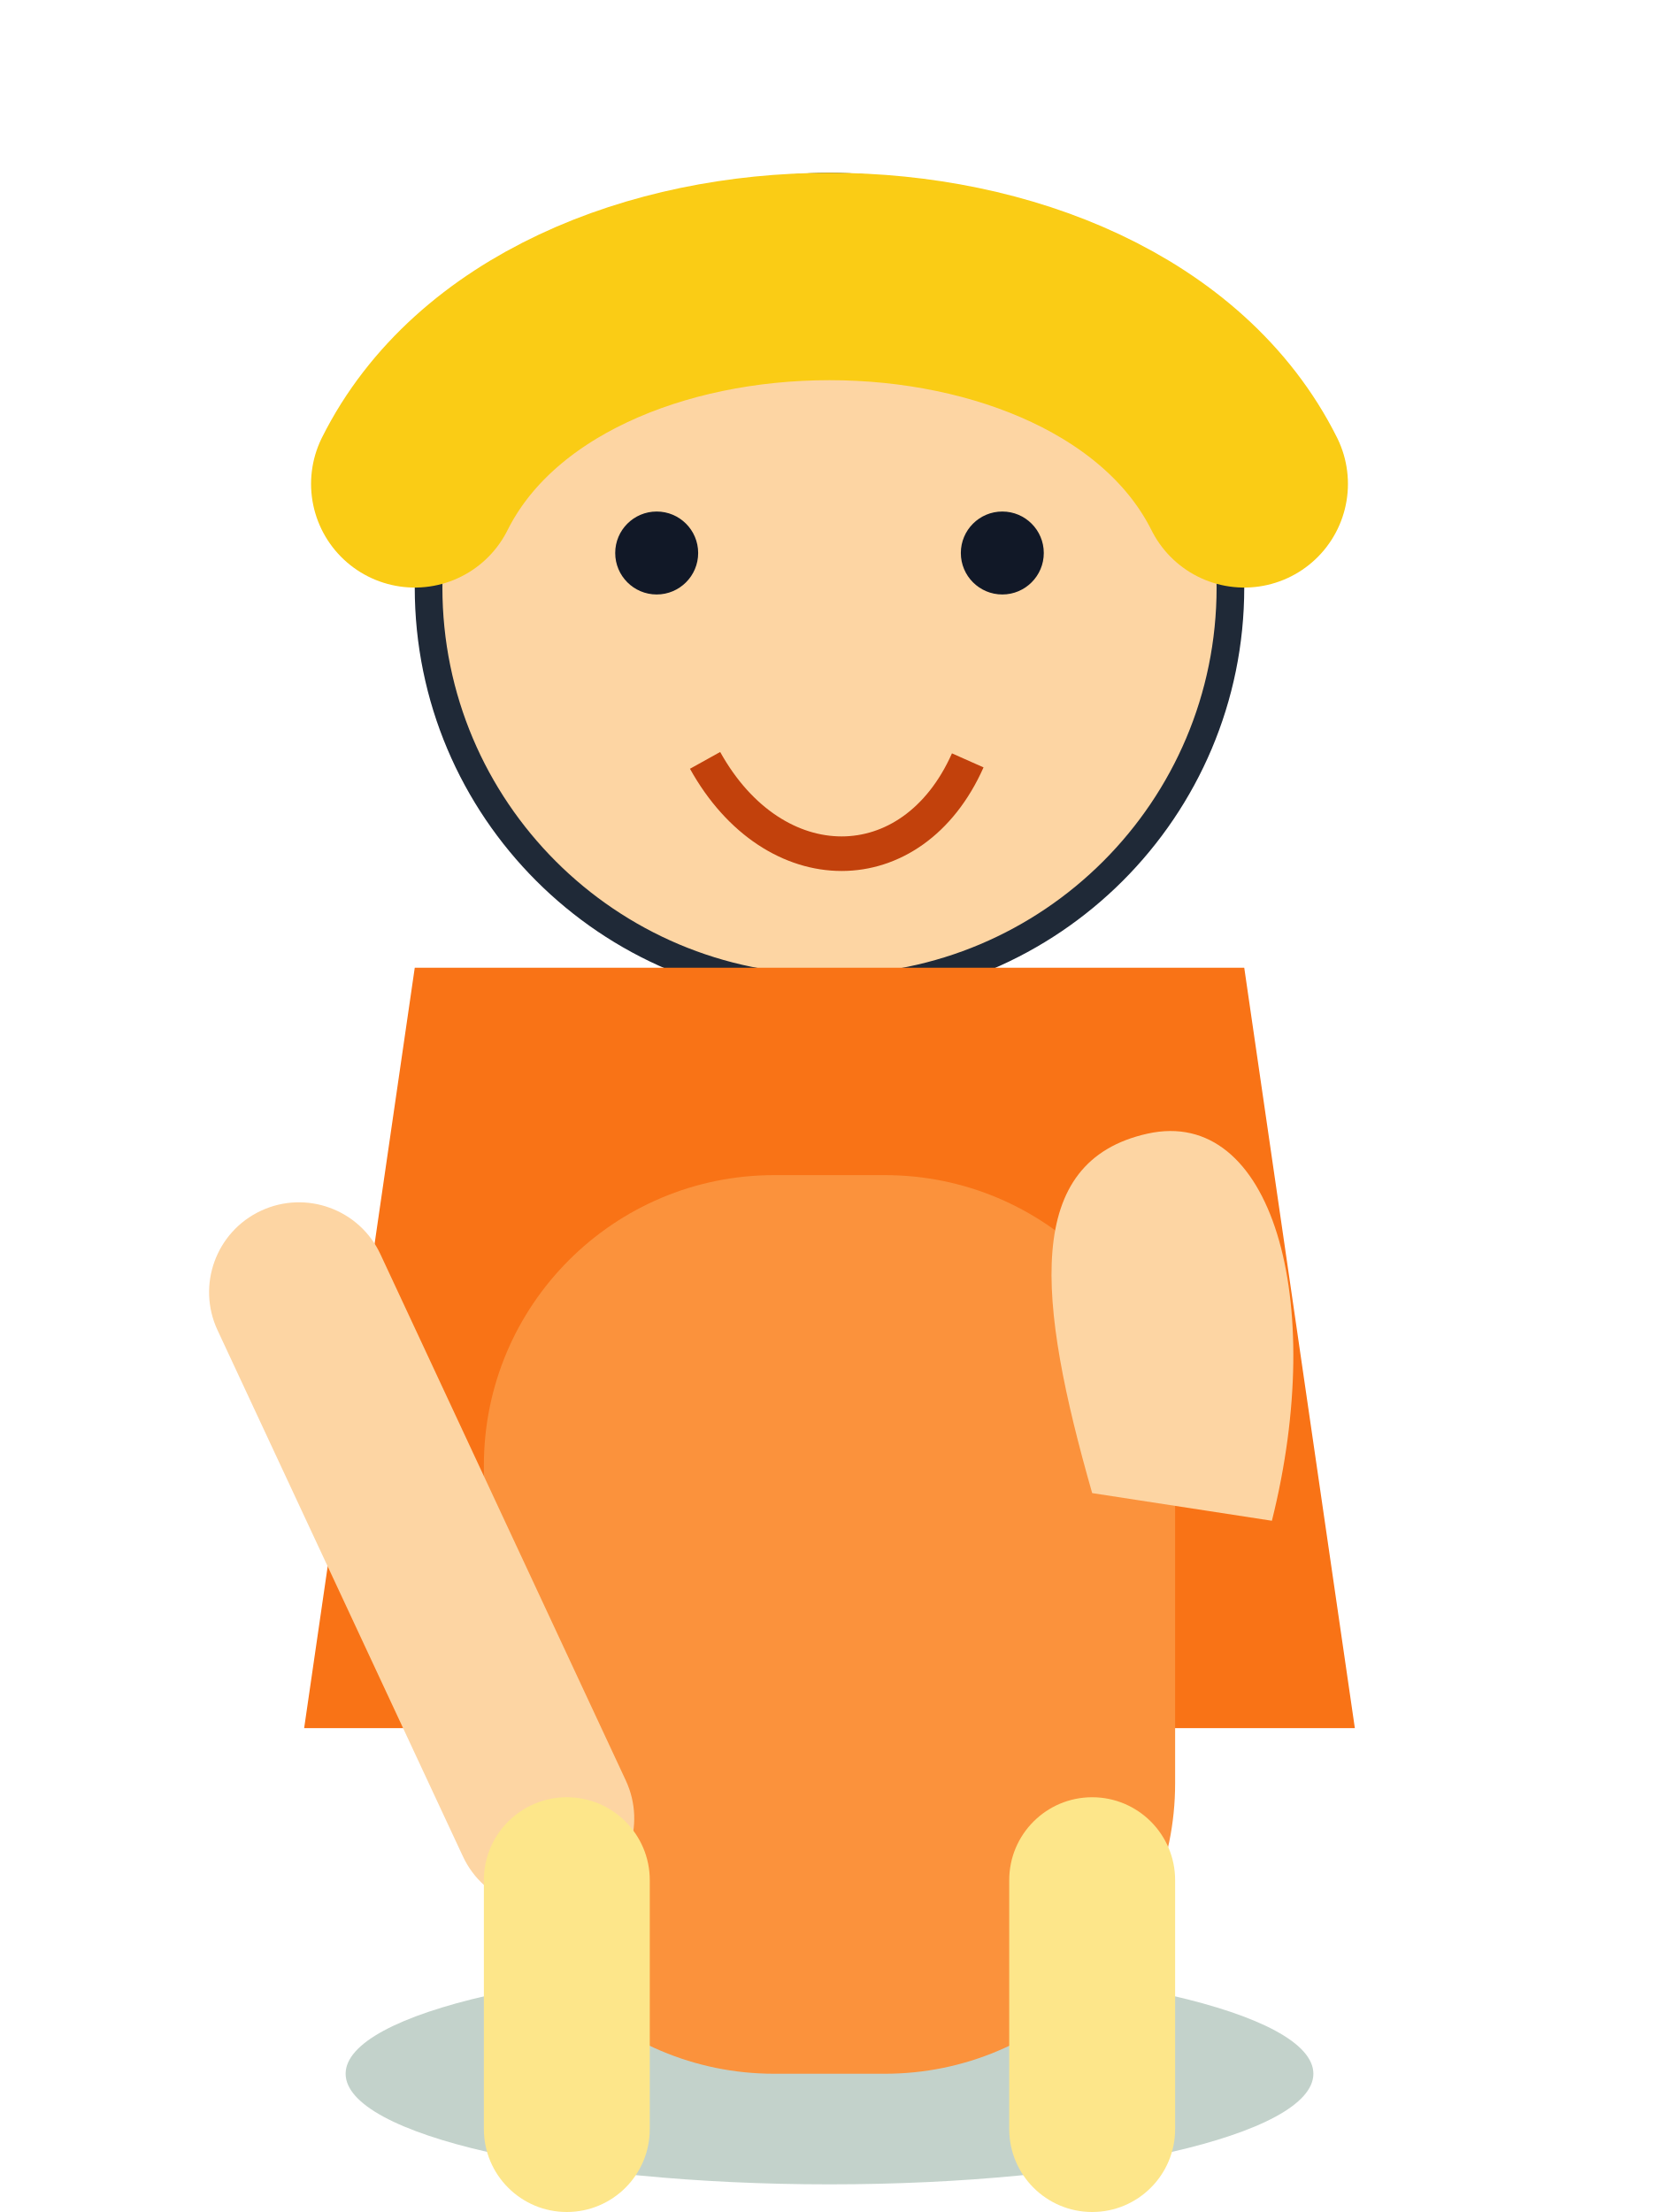
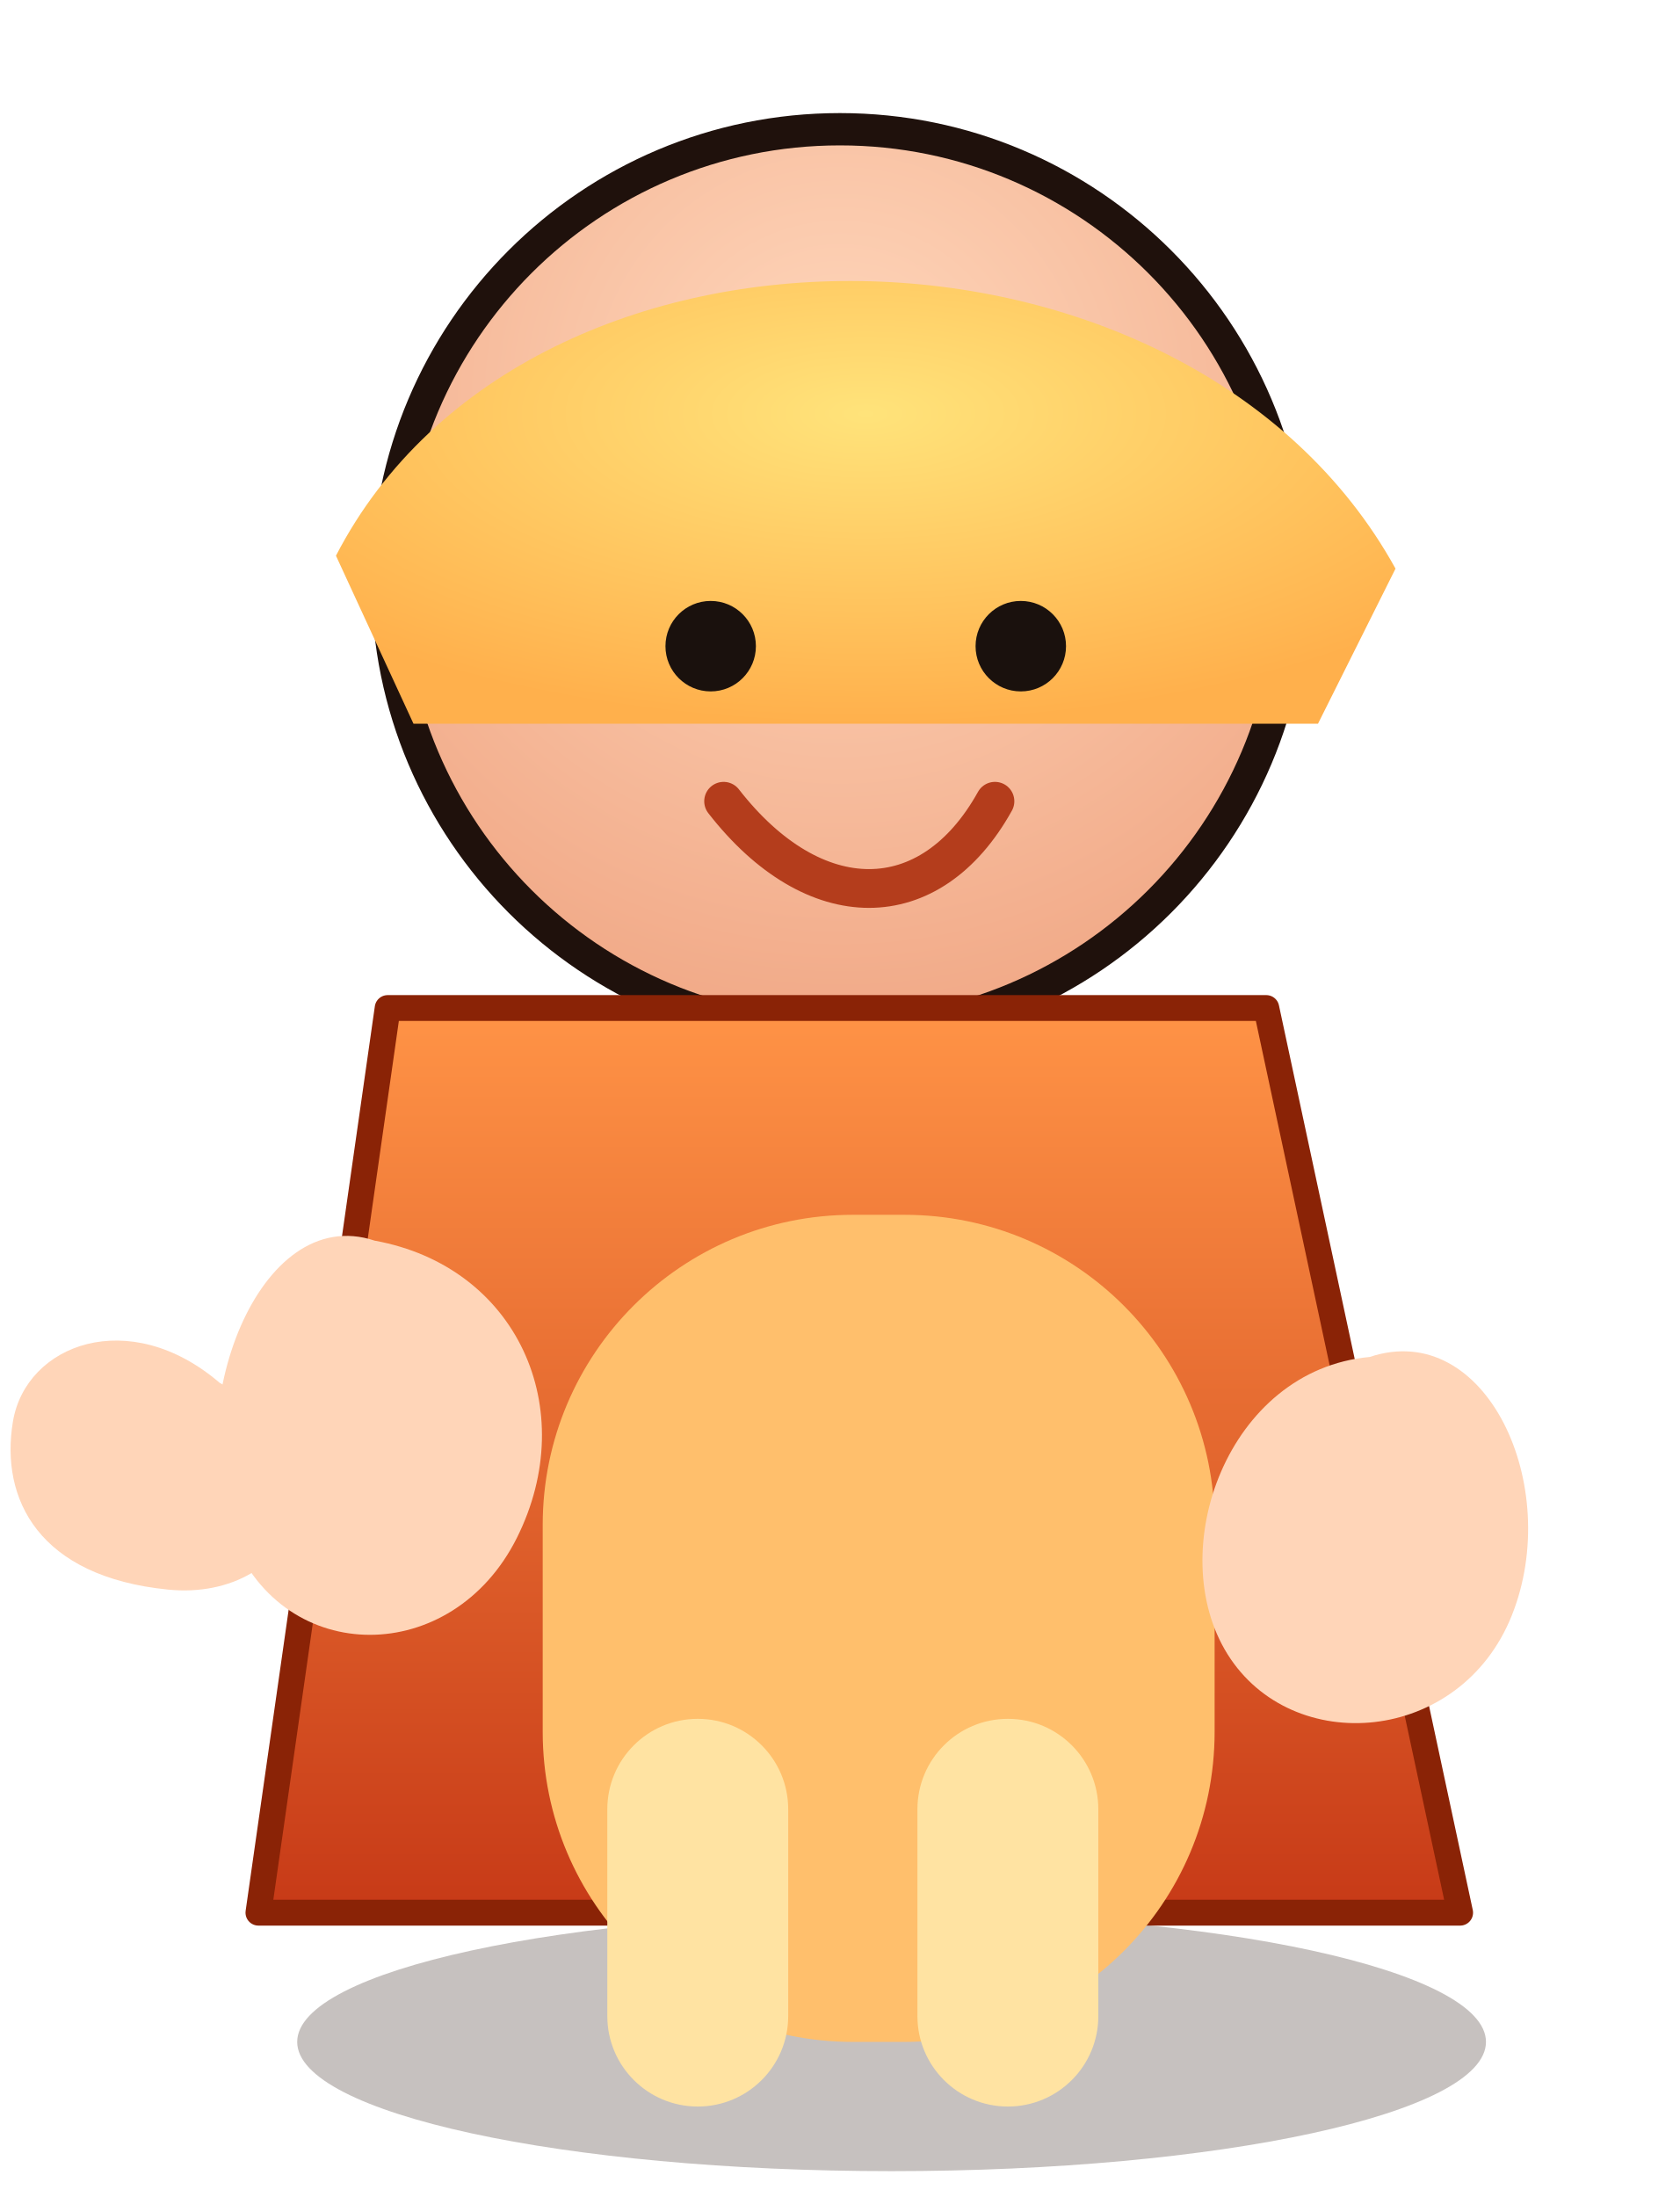
- <svg xmlns="http://www.w3.org/2000/svg" width="240" height="320" viewBox="0 0 240 320">
-   <rect width="240" height="320" fill="none" />
-   <g>
-     <ellipse cx="120" cy="300" rx="70" ry="16" fill="#0f4d31" opacity="0.25" />
-     <circle cx="120" cy="85" r="58" fill="#fdd5a3" stroke="#1f2937" stroke-width="4" />
-     <path d="M60 140h120l16 110H44z" fill="#f97316" />
-     <path d="M60 70c20-40 100-40 120 0" stroke="#facc15" stroke-width="30" stroke-linecap="round" fill="none" />
-     <circle cx="95" cy="80" r="6" fill="#111827" />
-     <circle cx="145" cy="80" r="6" fill="#111827" />
-     <path d="M102 110c10 18 30 18 38 0" stroke="#c2410c" stroke-width="5" fill="none" />
-     <rect x="70" y="170" width="100" height="130" rx="42" fill="#fb923c" />
-     <rect x="48" y="170" width="26" height="110" rx="13" fill="#fdd5a3" transform="rotate(-25 61 225)" />
-     <path d="M184 220c8-32 0-60-18-56s-16 24-8 52" fill="#fdd5a3" />
-     <rect x="70" y="260" width="24" height="60" rx="12" fill="#fde68a" />
-     <rect x="146" y="260" width="24" height="60" rx="12" fill="#fde68a" />
-   </g>
+ <svg xmlns="http://www.w3.org/2000/svg" width="260" height="340" viewBox="0 0 260 340">
+   <defs>
+     <linearGradient id="sunny-w-dress" x1="0%" y1="0%" x2="0%" y2="100%">
+       <stop offset="0%" stop-color="#ff9346" />
+       <stop offset="100%" stop-color="#c73a17" />
+     </linearGradient>
+     <radialGradient id="sunny-w-skin" cx="50%" cy="30%" r="70%">
+       <stop offset="0%" stop-color="#ffd8bd" />
+       <stop offset="100%" stop-color="#f1a987" />
+     </radialGradient>
+     <radialGradient id="sunny-w-hair" cx="50%" cy="30%" r="70%">
+       <stop offset="0%" stop-color="#ffe37a" />
+       <stop offset="100%" stop-color="#ffb04c" />
+     </radialGradient>
+   </defs>
+   <rect width="260" height="340" fill="none" />
+   <ellipse cx="138" cy="316" rx="92" ry="20" fill="#1c0901" opacity="0.25" />
+   <circle cx="130" cy="90" r="70" fill="url(#sunny-w-skin)" stroke="#1f110c" stroke-width="5" />
+   <path d="M52 86c30-58 132-56 164 2l-12 24H64z" fill="url(#sunny-w-hair)" />
+   <circle cx="110" cy="100" r="7" fill="#1a110d" />
+   <circle cx="158" cy="100" r="7" fill="#1a110d" />
+   <path d="M112 124c14 18 32 18 42 0" stroke="#b43d1c" stroke-width="6" fill="none" stroke-linecap="round" />
+   <path d="M60 156h136l30 140H40z" fill="url(#sunny-w-dress)" stroke="#8a2306" stroke-width="4" stroke-linejoin="round" />
+   <rect x="84" y="188" width="104" height="128" rx="48" fill="#ffbf6c" />
+   <path d="M58 192c-18-6-30 26-22 46s34 20 44 0 0-42-22-46z" fill="#ffd5b8" />
+   <path d="M212 210c18-6 30 20 22 40-8 20-34 22-44 6s0-44 22-46z" fill="#ffd5b8" />
+   <rect x="94" y="266" width="28" height="60" rx="14" fill="#ffe3a2" />
+   <rect x="142" y="266" width="28" height="60" rx="14" fill="#ffe3a2" />
+   <path d="M34 214c-14-12-30-6-32 6s4 24 24 26 30-20 8-32z" fill="#ffd5b8" />
</svg>
